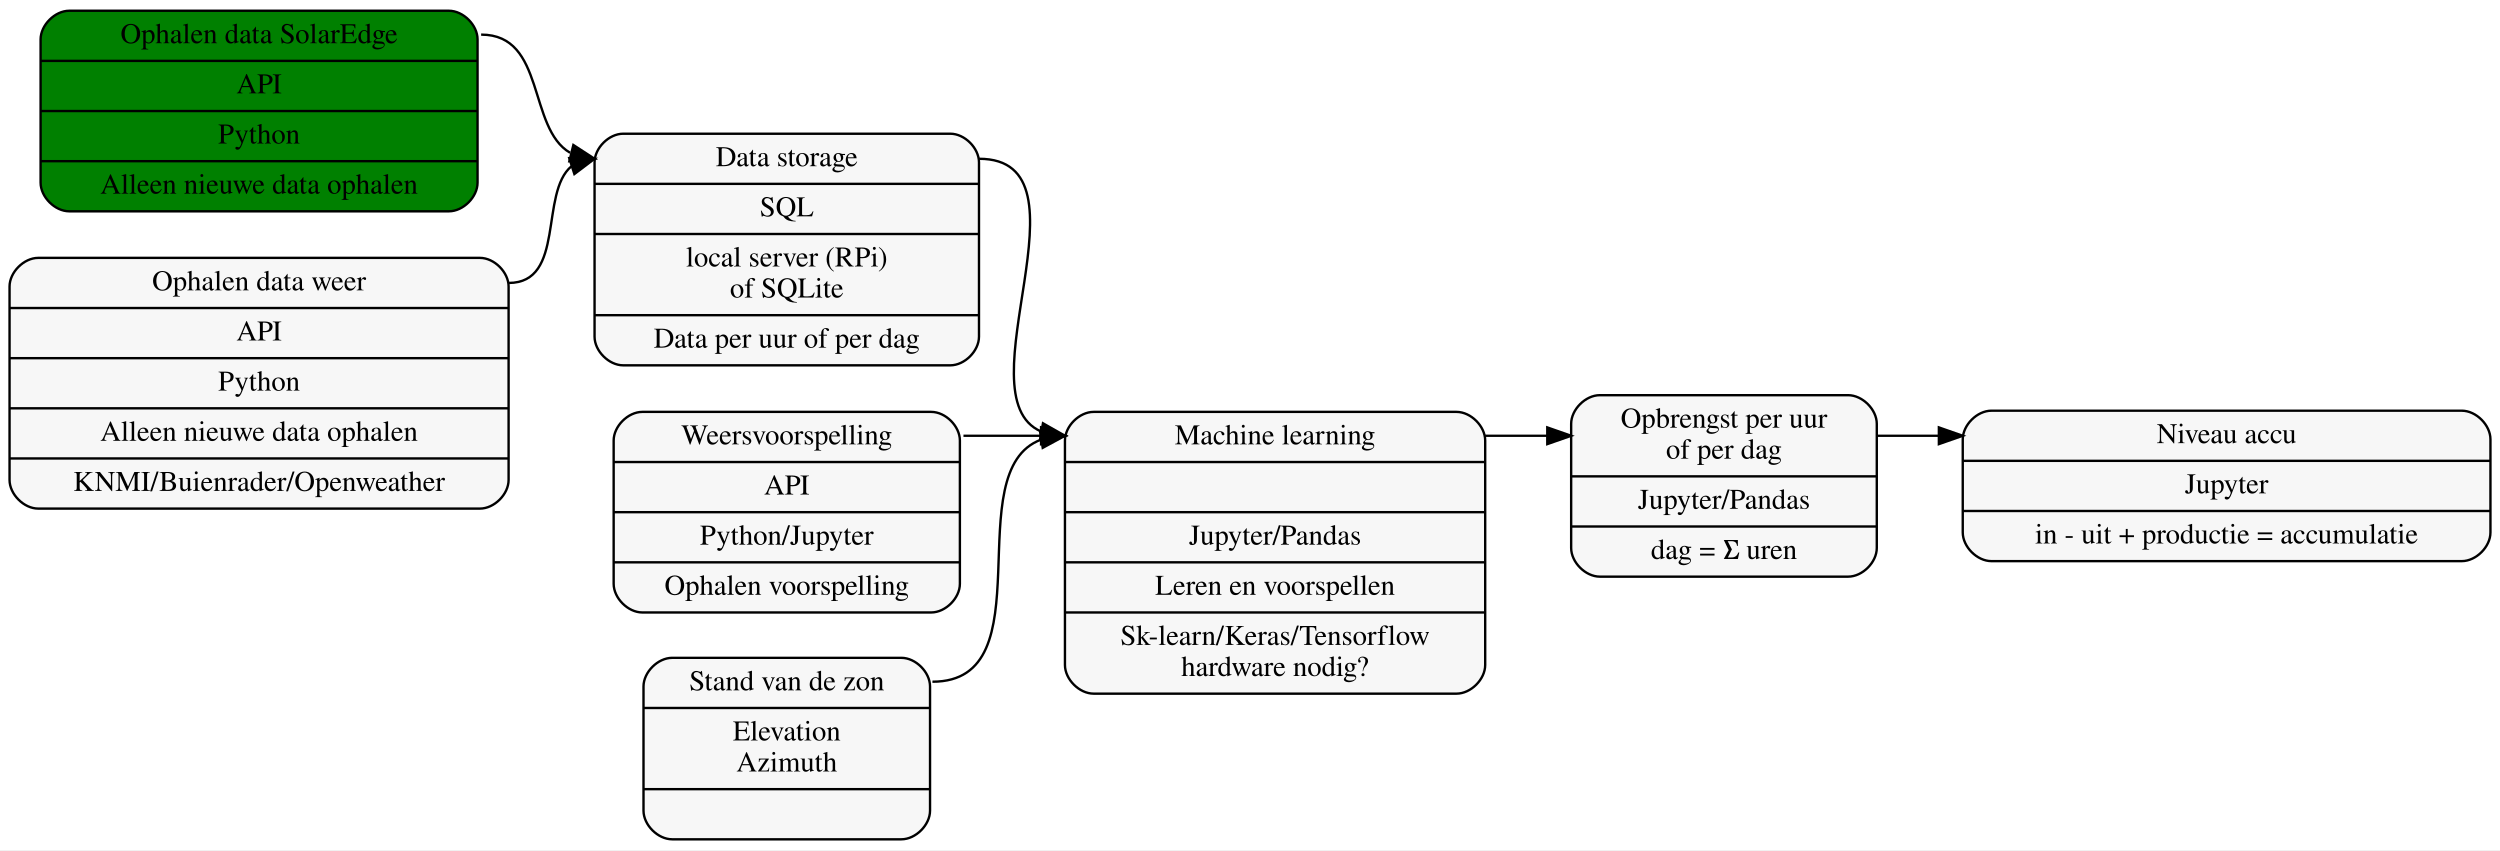
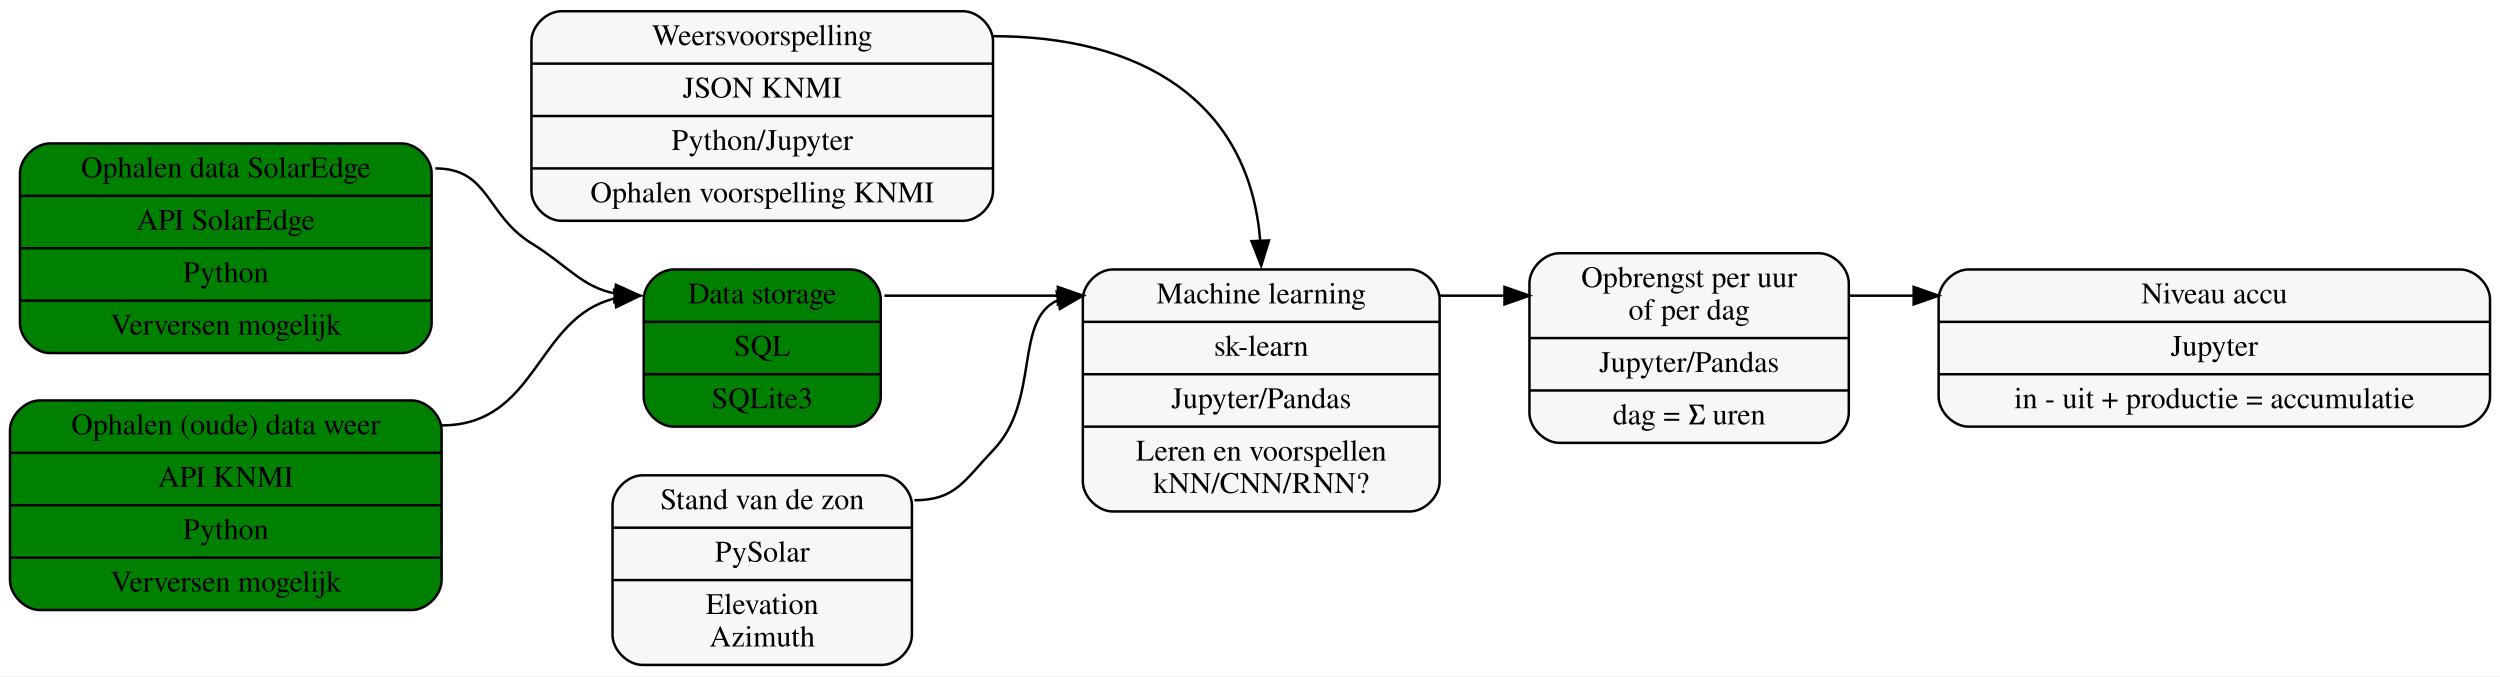
- <svg xmlns="http://www.w3.org/2000/svg" width="1047pt" height="356pt" viewBox="0.00 0.00 1047.00 356.00">
-   <g id="graph0" class="graph" transform="scale(1 1) rotate(0) translate(4 352)">
-     <polygon fill="white" stroke="transparent" points="-4,4 -4,-352 1043,-352 1043,4 -4,4" />
+ <svg xmlns="http://www.w3.org/2000/svg" width="1002pt" height="271pt" viewBox="0.00 0.00 1002.00 271.00">
+   <g id="graph0" class="graph" transform="scale(1 1) rotate(0) translate(4 267)">
+     <polygon fill="white" stroke="transparent" points="-4,4 -4,-267 998,-267 998,4 -4,4" />
    <g id="node1" class="node">
-       <path fill="green" stroke="black" d="M25,-263.5C25,-263.5 184,-263.5 184,-263.5 190,-263.5 196,-269.5 196,-275.5 196,-275.5 196,-335.5 196,-335.5 196,-341.5 190,-347.5 184,-347.5 184,-347.5 25,-347.5 25,-347.5 19,-347.5 13,-341.5 13,-335.5 13,-335.5 13,-275.5 13,-275.5 13,-269.5 19,-263.5 25,-263.5" />
-       <text text-anchor="middle" x="104.5" y="-333.9" font-family="Times,serif" font-size="12.00">Ophalen data SolarEdge</text>
-       <polyline fill="none" stroke="black" points="13,-326.5 196,-326.5 " />
-       <text text-anchor="middle" x="104.5" y="-312.9" font-family="Times,serif" font-size="12.00">API</text>
-       <polyline fill="none" stroke="black" points="13,-305.5 196,-305.5 " />
-       <text text-anchor="middle" x="104.5" y="-291.9" font-family="Times,serif" font-size="12.00">Python</text>
-       <polyline fill="none" stroke="black" points="13,-284.5 196,-284.5 " />
-       <text text-anchor="middle" x="104.5" y="-270.9" font-family="Times,serif" font-size="12.00">Alleen nieuwe data ophalen</text>
+       <path fill="green" stroke="black" d="M16,-125.5C16,-125.5 157,-125.5 157,-125.5 163,-125.5 169,-131.5 169,-137.5 169,-137.5 169,-197.5 169,-197.5 169,-203.5 163,-209.5 157,-209.5 157,-209.5 16,-209.5 16,-209.5 10,-209.5 4,-203.5 4,-197.5 4,-197.5 4,-137.5 4,-137.5 4,-131.5 10,-125.5 16,-125.5" />
+       <text text-anchor="middle" x="86.5" y="-195.9" font-family="Times,serif" font-size="12.00">Ophalen data SolarEdge</text>
+       <polyline fill="none" stroke="black" points="4,-188.5 169,-188.5 " />
+       <text text-anchor="middle" x="86.5" y="-174.9" font-family="Times,serif" font-size="12.00">API SolarEdge</text>
+       <polyline fill="none" stroke="black" points="4,-167.5 169,-167.5 " />
+       <text text-anchor="middle" x="86.5" y="-153.9" font-family="Times,serif" font-size="12.00">Python</text>
+       <polyline fill="none" stroke="black" points="4,-146.5 169,-146.5 " />
+       <text text-anchor="middle" x="86.5" y="-132.9" font-family="Times,serif" font-size="12.00">Verversen mogelijk</text>
    </g>
    <g id="node3" class="node">
-       <path fill="#f7f7f7" stroke="black" d="M257,-199C257,-199 394,-199 394,-199 400,-199 406,-205 406,-211 406,-211 406,-284 406,-284 406,-290 400,-296 394,-296 394,-296 257,-296 257,-296 251,-296 245,-290 245,-284 245,-284 245,-211 245,-211 245,-205 251,-199 257,-199" />
-       <text text-anchor="middle" x="325.5" y="-282.4" font-family="Times,serif" font-size="12.00">Data storage</text>
-       <polyline fill="none" stroke="black" points="245,-275 406,-275 " />
-       <text text-anchor="middle" x="325.5" y="-261.4" font-family="Times,serif" font-size="12.00">SQL</text>
-       <polyline fill="none" stroke="black" points="245,-254 406,-254 " />
-       <text text-anchor="middle" x="325.5" y="-240.4" font-family="Times,serif" font-size="12.00">local server (RPi)</text>
-       <text text-anchor="middle" x="325.5" y="-227.4" font-family="Times,serif" font-size="12.00">of SQLite</text>
-       <polyline fill="none" stroke="black" points="245,-220 406,-220 " />
-       <text text-anchor="middle" x="325.5" y="-206.4" font-family="Times,serif" font-size="12.00">Data per uur of per dag</text>
+       <path fill="green" stroke="black" d="M266,-96C266,-96 337,-96 337,-96 343,-96 349,-102 349,-108 349,-108 349,-147 349,-147 349,-153 343,-159 337,-159 337,-159 266,-159 266,-159 260,-159 254,-153 254,-147 254,-147 254,-108 254,-108 254,-102 260,-96 266,-96" />
+       <text text-anchor="middle" x="301.5" y="-145.4" font-family="Times,serif" font-size="12.00">Data storage</text>
+       <polyline fill="none" stroke="black" points="254,-138 349,-138 " />
+       <text text-anchor="middle" x="301.5" y="-124.4" font-family="Times,serif" font-size="12.00">SQL</text>
+       <polyline fill="none" stroke="black" points="254,-117 349,-117 " />
+       <text text-anchor="middle" x="301.5" y="-103.4" font-family="Times,serif" font-size="12.00">SQLite3</text>
    </g>
    <g id="edge2" class="edge">
-       <path fill="none" stroke="black" d="M197.5,-337.5C224.64,-337.5 216.89,-298.4 234.77,-288.01" />
-       <polygon fill="black" stroke="black" points="236.12,-291.28 245,-285.5 234.45,-284.48 236.12,-291.28" />
+       <path fill="none" stroke="black" d="M170.5,-199.5C192.19,-199.5 190.57,-180.95 209,-169.5 223.96,-160.21 229.2,-152.03 242.45,-149.39" />
+       <polygon fill="black" stroke="black" points="242.85,-152.87 252.5,-148.5 242.23,-145.9 242.85,-152.87" />
    </g>
    <g id="node2" class="node">
-       <path fill="#f7f7f7" stroke="black" d="M12,-139C12,-139 197,-139 197,-139 203,-139 209,-145 209,-151 209,-151 209,-232 209,-232 209,-238 203,-244 197,-244 197,-244 12,-244 12,-244 6,-244 0,-238 0,-232 0,-232 0,-151 0,-151 0,-145 6,-139 12,-139" />
-       <text text-anchor="middle" x="104.5" y="-230.4" font-family="Times,serif" font-size="12.00">Ophalen data weer</text>
-       <polyline fill="none" stroke="black" points="0,-223 209,-223 " />
-       <text text-anchor="middle" x="104.5" y="-209.4" font-family="Times,serif" font-size="12.00">API</text>
-       <polyline fill="none" stroke="black" points="0,-202 209,-202 " />
-       <text text-anchor="middle" x="104.5" y="-188.4" font-family="Times,serif" font-size="12.00">Python</text>
-       <polyline fill="none" stroke="black" points="0,-181 209,-181 " />
-       <text text-anchor="middle" x="104.5" y="-167.4" font-family="Times,serif" font-size="12.00">Alleen nieuwe data ophalen</text>
-       <polyline fill="none" stroke="black" points="0,-160 209,-160 " />
-       <text text-anchor="middle" x="104.5" y="-146.4" font-family="Times,serif" font-size="12.00">KNMI/Buienrader/Openweather</text>
+       <path fill="green" stroke="black" d="M12,-22.5C12,-22.5 161,-22.5 161,-22.5 167,-22.5 173,-28.5 173,-34.5 173,-34.5 173,-94.5 173,-94.5 173,-100.5 167,-106.5 161,-106.5 161,-106.5 12,-106.5 12,-106.5 6,-106.5 0,-100.5 0,-94.5 0,-94.5 0,-34.5 0,-34.5 0,-28.5 6,-22.5 12,-22.5" />
+       <text text-anchor="middle" x="86.5" y="-92.9" font-family="Times,serif" font-size="12.00">Ophalen (oude) data weer</text>
+       <polyline fill="none" stroke="black" points="0,-85.5 173,-85.5 " />
+       <text text-anchor="middle" x="86.5" y="-71.9" font-family="Times,serif" font-size="12.00">API KNMI</text>
+       <polyline fill="none" stroke="black" points="0,-64.5 173,-64.5 " />
+       <text text-anchor="middle" x="86.5" y="-50.9" font-family="Times,serif" font-size="12.00">Python</text>
+       <polyline fill="none" stroke="black" points="0,-43.5 173,-43.5 " />
+       <text text-anchor="middle" x="86.5" y="-29.9" font-family="Times,serif" font-size="12.00">Verversen mogelijk</text>
    </g>
    <g id="edge3" class="edge">
-       <path fill="none" stroke="black" d="M209,-233.5C232.94,-233.5 221.83,-271.21 235.36,-282.4" />
-       <polygon fill="black" stroke="black" points="234.41,-285.77 245,-285.5 236.55,-279.11 234.41,-285.77" />
+       <path fill="none" stroke="black" d="M173,-96.5C211.43,-96.5 210.79,-139.58 242.19,-147.32" />
+       <polygon fill="black" stroke="black" points="242.17,-150.84 252.5,-148.5 242.96,-143.88 242.17,-150.84" />
    </g>
    <g id="node5" class="node">
-       <path fill="#f7f7f7" stroke="black" d="M454,-61.5C454,-61.5 606,-61.5 606,-61.5 612,-61.5 618,-67.5 618,-73.5 618,-73.5 618,-167.5 618,-167.5 618,-173.5 612,-179.5 606,-179.5 606,-179.5 454,-179.5 454,-179.5 448,-179.5 442,-173.5 442,-167.5 442,-167.5 442,-73.5 442,-73.5 442,-67.5 448,-61.5 454,-61.5" />
-       <text text-anchor="middle" x="530" y="-165.9" font-family="Times,serif" font-size="12.00">Machine learning</text>
-       <polyline fill="none" stroke="black" points="442,-158.5 618,-158.5 " />
-       <text text-anchor="middle" x="530" y="-144.9" font-family="Times,serif" font-size="12.00"> </text>
-       <polyline fill="none" stroke="black" points="442,-137.5 618,-137.5 " />
-       <text text-anchor="middle" x="530" y="-123.9" font-family="Times,serif" font-size="12.00">Jupyter/Pandas</text>
-       <polyline fill="none" stroke="black" points="442,-116.5 618,-116.5 " />
-       <text text-anchor="middle" x="530" y="-102.9" font-family="Times,serif" font-size="12.00">Leren en voorspellen</text>
-       <polyline fill="none" stroke="black" points="442,-95.5 618,-95.5 " />
-       <text text-anchor="middle" x="530" y="-81.9" font-family="Times,serif" font-size="12.00">Sk-learn/Keras/Tensorflow</text>
-       <text text-anchor="middle" x="530" y="-68.9" font-family="Times,serif" font-size="12.00">hardware nodig?</text>
+       <path fill="#f7f7f7" stroke="black" d="M442,-62C442,-62 561,-62 561,-62 567,-62 573,-68 573,-74 573,-74 573,-147 573,-147 573,-153 567,-159 561,-159 561,-159 442,-159 442,-159 436,-159 430,-153 430,-147 430,-147 430,-74 430,-74 430,-68 436,-62 442,-62" />
+       <text text-anchor="middle" x="501.5" y="-145.4" font-family="Times,serif" font-size="12.00">Machine learning</text>
+       <polyline fill="none" stroke="black" points="430,-138 573,-138 " />
+       <text text-anchor="middle" x="501.5" y="-124.4" font-family="Times,serif" font-size="12.00">sk-learn</text>
+       <polyline fill="none" stroke="black" points="430,-117 573,-117 " />
+       <text text-anchor="middle" x="501.5" y="-103.4" font-family="Times,serif" font-size="12.00">Jupyter/Pandas</text>
+       <polyline fill="none" stroke="black" points="430,-96 573,-96 " />
+       <text text-anchor="middle" x="501.5" y="-82.4" font-family="Times,serif" font-size="12.00">Leren en voorspellen</text>
+       <text text-anchor="middle" x="501.5" y="-69.4" font-family="Times,serif" font-size="12.00">kNN/CNN/RNN?</text>
    </g>
    <g id="edge4" class="edge">
-       <path fill="none" stroke="black" d="M406,-285.5C455.97,-285.5 398.01,-186.08 431.96,-171.32" />
-       <polygon fill="black" stroke="black" points="432.79,-174.73 442,-169.5 431.54,-167.84 432.79,-174.73" />
+       <path fill="none" stroke="black" d="M350.5,-148.5C382.24,-148.5 392.6,-148.5 420,-148.5" />
+       <polygon fill="black" stroke="black" points="420,-152 430,-148.5 420,-145 420,-152" />
    </g>
    <g id="node4" class="node">
-       <path fill="#f7f7f7" stroke="black" d="M265,-95.5C265,-95.5 386,-95.5 386,-95.5 392,-95.5 398,-101.5 398,-107.5 398,-107.5 398,-167.5 398,-167.5 398,-173.5 392,-179.5 386,-179.5 386,-179.5 265,-179.5 265,-179.5 259,-179.5 253,-173.5 253,-167.5 253,-167.5 253,-107.5 253,-107.5 253,-101.5 259,-95.5 265,-95.5" />
-       <text text-anchor="middle" x="325.5" y="-165.9" font-family="Times,serif" font-size="12.00">Weersvoorspelling</text>
-       <polyline fill="none" stroke="black" points="253,-158.5 398,-158.5 " />
-       <text text-anchor="middle" x="325.5" y="-144.9" font-family="Times,serif" font-size="12.00">API</text>
-       <polyline fill="none" stroke="black" points="253,-137.5 398,-137.5 " />
-       <text text-anchor="middle" x="325.5" y="-123.9" font-family="Times,serif" font-size="12.00">Python/Jupyter</text>
-       <polyline fill="none" stroke="black" points="253,-116.5 398,-116.5 " />
-       <text text-anchor="middle" x="325.5" y="-102.9" font-family="Times,serif" font-size="12.00">Ophalen voorspelling</text>
+       <path fill="#f7f7f7" stroke="black" d="M221,-178.5C221,-178.5 382,-178.5 382,-178.5 388,-178.5 394,-184.5 394,-190.5 394,-190.5 394,-250.5 394,-250.5 394,-256.5 388,-262.5 382,-262.5 382,-262.5 221,-262.5 221,-262.5 215,-262.5 209,-256.5 209,-250.5 209,-250.5 209,-190.5 209,-190.5 209,-184.5 215,-178.5 221,-178.5" />
+       <text text-anchor="middle" x="301.5" y="-248.9" font-family="Times,serif" font-size="12.00">Weersvoorspelling</text>
+       <polyline fill="none" stroke="black" points="209,-241.5 394,-241.5 " />
+       <text text-anchor="middle" x="301.5" y="-227.9" font-family="Times,serif" font-size="12.00">JSON KNMI</text>
+       <polyline fill="none" stroke="black" points="209,-220.5 394,-220.5 " />
+       <text text-anchor="middle" x="301.5" y="-206.9" font-family="Times,serif" font-size="12.00">Python/Jupyter</text>
+       <polyline fill="none" stroke="black" points="209,-199.5 394,-199.5 " />
+       <text text-anchor="middle" x="301.5" y="-185.9" font-family="Times,serif" font-size="12.00">Ophalen voorspelling KNMI</text>
    </g>
    <g id="edge1" class="edge">
-       <path fill="none" stroke="black" d="M399.5,-169.5C414.4,-169.5 420.49,-169.5 431.67,-169.5" />
-       <polygon fill="black" stroke="black" points="432,-173 442,-169.5 432,-166 432,-173" />
+       <path fill="none" stroke="black" d="M394,-252.5C453.45,-252.5 496.57,-226.48 501.1,-170.51" />
+       <polygon fill="black" stroke="black" points="504.6,-170.63 501.5,-160.5 497.61,-170.35 504.6,-170.63" />
    </g>
    <g id="node6" class="node">
-       <path fill="#f7f7f7" stroke="black" d="M666,-110.5C666,-110.5 770,-110.5 770,-110.5 776,-110.5 782,-116.5 782,-122.5 782,-122.5 782,-174.5 782,-174.5 782,-180.5 776,-186.5 770,-186.5 770,-186.5 666,-186.5 666,-186.5 660,-186.5 654,-180.5 654,-174.5 654,-174.5 654,-122.5 654,-122.5 654,-116.5 660,-110.5 666,-110.5" />
-       <text text-anchor="middle" x="718" y="-172.9" font-family="Times,serif" font-size="12.00">Opbrengst per uur</text>
-       <text text-anchor="middle" x="718" y="-159.9" font-family="Times,serif" font-size="12.00">of per dag</text>
-       <polyline fill="none" stroke="black" points="654,-152.5 782,-152.5 " />
-       <text text-anchor="middle" x="718" y="-138.9" font-family="Times,serif" font-size="12.00">Jupyter/Pandas</text>
-       <polyline fill="none" stroke="black" points="654,-131.5 782,-131.5 " />
-       <text text-anchor="middle" x="718" y="-117.9" font-family="Times,serif" font-size="12.00">dag = Σ uren</text>
+       <path fill="#f7f7f7" stroke="black" d="M621,-89.5C621,-89.5 725,-89.5 725,-89.5 731,-89.5 737,-95.5 737,-101.5 737,-101.5 737,-153.5 737,-153.5 737,-159.5 731,-165.5 725,-165.5 725,-165.5 621,-165.5 621,-165.5 615,-165.5 609,-159.5 609,-153.5 609,-153.5 609,-101.5 609,-101.5 609,-95.5 615,-89.5 621,-89.5" />
+       <text text-anchor="middle" x="673" y="-151.9" font-family="Times,serif" font-size="12.00">Opbrengst per uur</text>
+       <text text-anchor="middle" x="673" y="-138.9" font-family="Times,serif" font-size="12.00">of per dag</text>
+       <polyline fill="none" stroke="black" points="609,-131.5 737,-131.5 " />
+       <text text-anchor="middle" x="673" y="-117.9" font-family="Times,serif" font-size="12.00">Jupyter/Pandas</text>
+       <polyline fill="none" stroke="black" points="609,-110.5 737,-110.5 " />
+       <text text-anchor="middle" x="673" y="-96.9" font-family="Times,serif" font-size="12.00">dag = Σ uren</text>
    </g>
    <g id="edge5" class="edge">
-       <path fill="none" stroke="black" d="M618,-169.5C630,-169.5 635.25,-169.5 643.88,-169.5" />
-       <polygon fill="black" stroke="black" points="644,-173 654,-169.5 644,-166 644,-173" />
+       <path fill="none" stroke="black" d="M573,-148.5C585,-148.5 590.25,-148.5 598.88,-148.5" />
+       <polygon fill="black" stroke="black" points="599,-152 609,-148.5 599,-145 599,-152" />
    </g>
    <g id="node7" class="node">
-       <path fill="#f7f7f7" stroke="black" d="M830,-117C830,-117 1027,-117 1027,-117 1033,-117 1039,-123 1039,-129 1039,-129 1039,-168 1039,-168 1039,-174 1033,-180 1027,-180 1027,-180 830,-180 830,-180 824,-180 818,-174 818,-168 818,-168 818,-129 818,-129 818,-123 824,-117 830,-117" />
-       <text text-anchor="middle" x="928.5" y="-166.4" font-family="Times,serif" font-size="12.00">Niveau accu</text>
-       <polyline fill="none" stroke="black" points="818,-159 1039,-159 " />
-       <text text-anchor="middle" x="928.5" y="-145.4" font-family="Times,serif" font-size="12.00">Jupyter</text>
-       <polyline fill="none" stroke="black" points="818,-138 1039,-138 " />
-       <text text-anchor="middle" x="928.5" y="-124.4" font-family="Times,serif" font-size="12.00">in - uit + productie = accumulatie</text>
+       <path fill="#f7f7f7" stroke="black" d="M785,-96C785,-96 982,-96 982,-96 988,-96 994,-102 994,-108 994,-108 994,-147 994,-147 994,-153 988,-159 982,-159 982,-159 785,-159 785,-159 779,-159 773,-153 773,-147 773,-147 773,-108 773,-108 773,-102 779,-96 785,-96" />
+       <text text-anchor="middle" x="883.5" y="-145.4" font-family="Times,serif" font-size="12.00">Niveau accu</text>
+       <polyline fill="none" stroke="black" points="773,-138 994,-138 " />
+       <text text-anchor="middle" x="883.5" y="-124.4" font-family="Times,serif" font-size="12.00">Jupyter</text>
+       <polyline fill="none" stroke="black" points="773,-117 994,-117 " />
+       <text text-anchor="middle" x="883.5" y="-103.4" font-family="Times,serif" font-size="12.00">in - uit + productie = accumulatie</text>
    </g>
    <g id="edge6" class="edge">
-       <path fill="none" stroke="black" d="M782,-169.5C794,-169.5 799.25,-169.5 807.88,-169.5" />
-       <polygon fill="black" stroke="black" points="808,-173 818,-169.5 808,-166 808,-173" />
+       <path fill="none" stroke="black" d="M737,-148.5C749,-148.5 754.25,-148.5 762.88,-148.5" />
+       <polygon fill="black" stroke="black" points="763,-152 773,-148.5 763,-145 763,-152" />
    </g>
    <g id="node8" class="node">
-       <path fill="#f7f7f7" stroke="black" d="M277.5,-0.5C277.5,-0.5 373.5,-0.5 373.5,-0.5 379.5,-0.5 385.5,-6.5 385.5,-12.5 385.5,-12.5 385.5,-64.5 385.5,-64.5 385.5,-70.5 379.5,-76.5 373.5,-76.5 373.5,-76.5 277.5,-76.5 277.5,-76.5 271.5,-76.5 265.5,-70.5 265.5,-64.5 265.5,-64.5 265.5,-12.5 265.5,-12.5 265.5,-6.5 271.5,-0.5 277.5,-0.5" />
-       <text text-anchor="middle" x="325.5" y="-62.9" font-family="Times,serif" font-size="12.00">Stand van de zon</text>
-       <polyline fill="none" stroke="black" points="265.5,-55.5 385.5,-55.5 " />
-       <text text-anchor="middle" x="325.5" y="-41.9" font-family="Times,serif" font-size="12.00">Elevation</text>
-       <text text-anchor="middle" x="325.5" y="-28.9" font-family="Times,serif" font-size="12.00">Azimuth</text>
-       <polyline fill="none" stroke="black" points="265.5,-21.5 385.5,-21.5 " />
-       <text text-anchor="middle" x="325.5" y="-7.9" font-family="Times,serif" font-size="12.00"> </text>
+       <path fill="#f7f7f7" stroke="black" d="M253.5,-0.5C253.5,-0.5 349.5,-0.5 349.5,-0.5 355.5,-0.5 361.5,-6.5 361.5,-12.5 361.5,-12.5 361.5,-64.5 361.5,-64.5 361.5,-70.5 355.5,-76.5 349.5,-76.5 349.5,-76.5 253.5,-76.5 253.5,-76.5 247.5,-76.5 241.5,-70.5 241.5,-64.5 241.5,-64.5 241.5,-12.5 241.5,-12.5 241.5,-6.5 247.5,-0.5 253.5,-0.5" />
+       <text text-anchor="middle" x="301.5" y="-62.9" font-family="Times,serif" font-size="12.00">Stand van de zon</text>
+       <polyline fill="none" stroke="black" points="241.5,-55.5 361.5,-55.5 " />
+       <text text-anchor="middle" x="301.5" y="-41.9" font-family="Times,serif" font-size="12.00">PySolar</text>
+       <polyline fill="none" stroke="black" points="241.5,-34.5 361.5,-34.5 " />
+       <text text-anchor="middle" x="301.5" y="-20.9" font-family="Times,serif" font-size="12.00">Elevation</text>
+       <text text-anchor="middle" x="301.5" y="-7.9" font-family="Times,serif" font-size="12.00">Azimuth</text>
    </g>
    <g id="edge7" class="edge">
-       <path fill="none" stroke="black" d="M386.5,-66.5C434.64,-66.5 396.65,-154.78 432,-167.88" />
-       <polygon fill="black" stroke="black" points="431.57,-171.36 442,-169.5 432.69,-164.45 431.57,-171.36" />
+       <path fill="none" stroke="black" d="M362.5,-66.5C379.08,-66.5 382.51,-74.54 394,-86.5 413.15,-106.42 402.2,-138.42 419.73,-146.56" />
+       <polygon fill="black" stroke="black" points="419.52,-150.09 430,-148.5 420.82,-143.21 419.52,-150.09" />
    </g>
  </g>
</svg>
